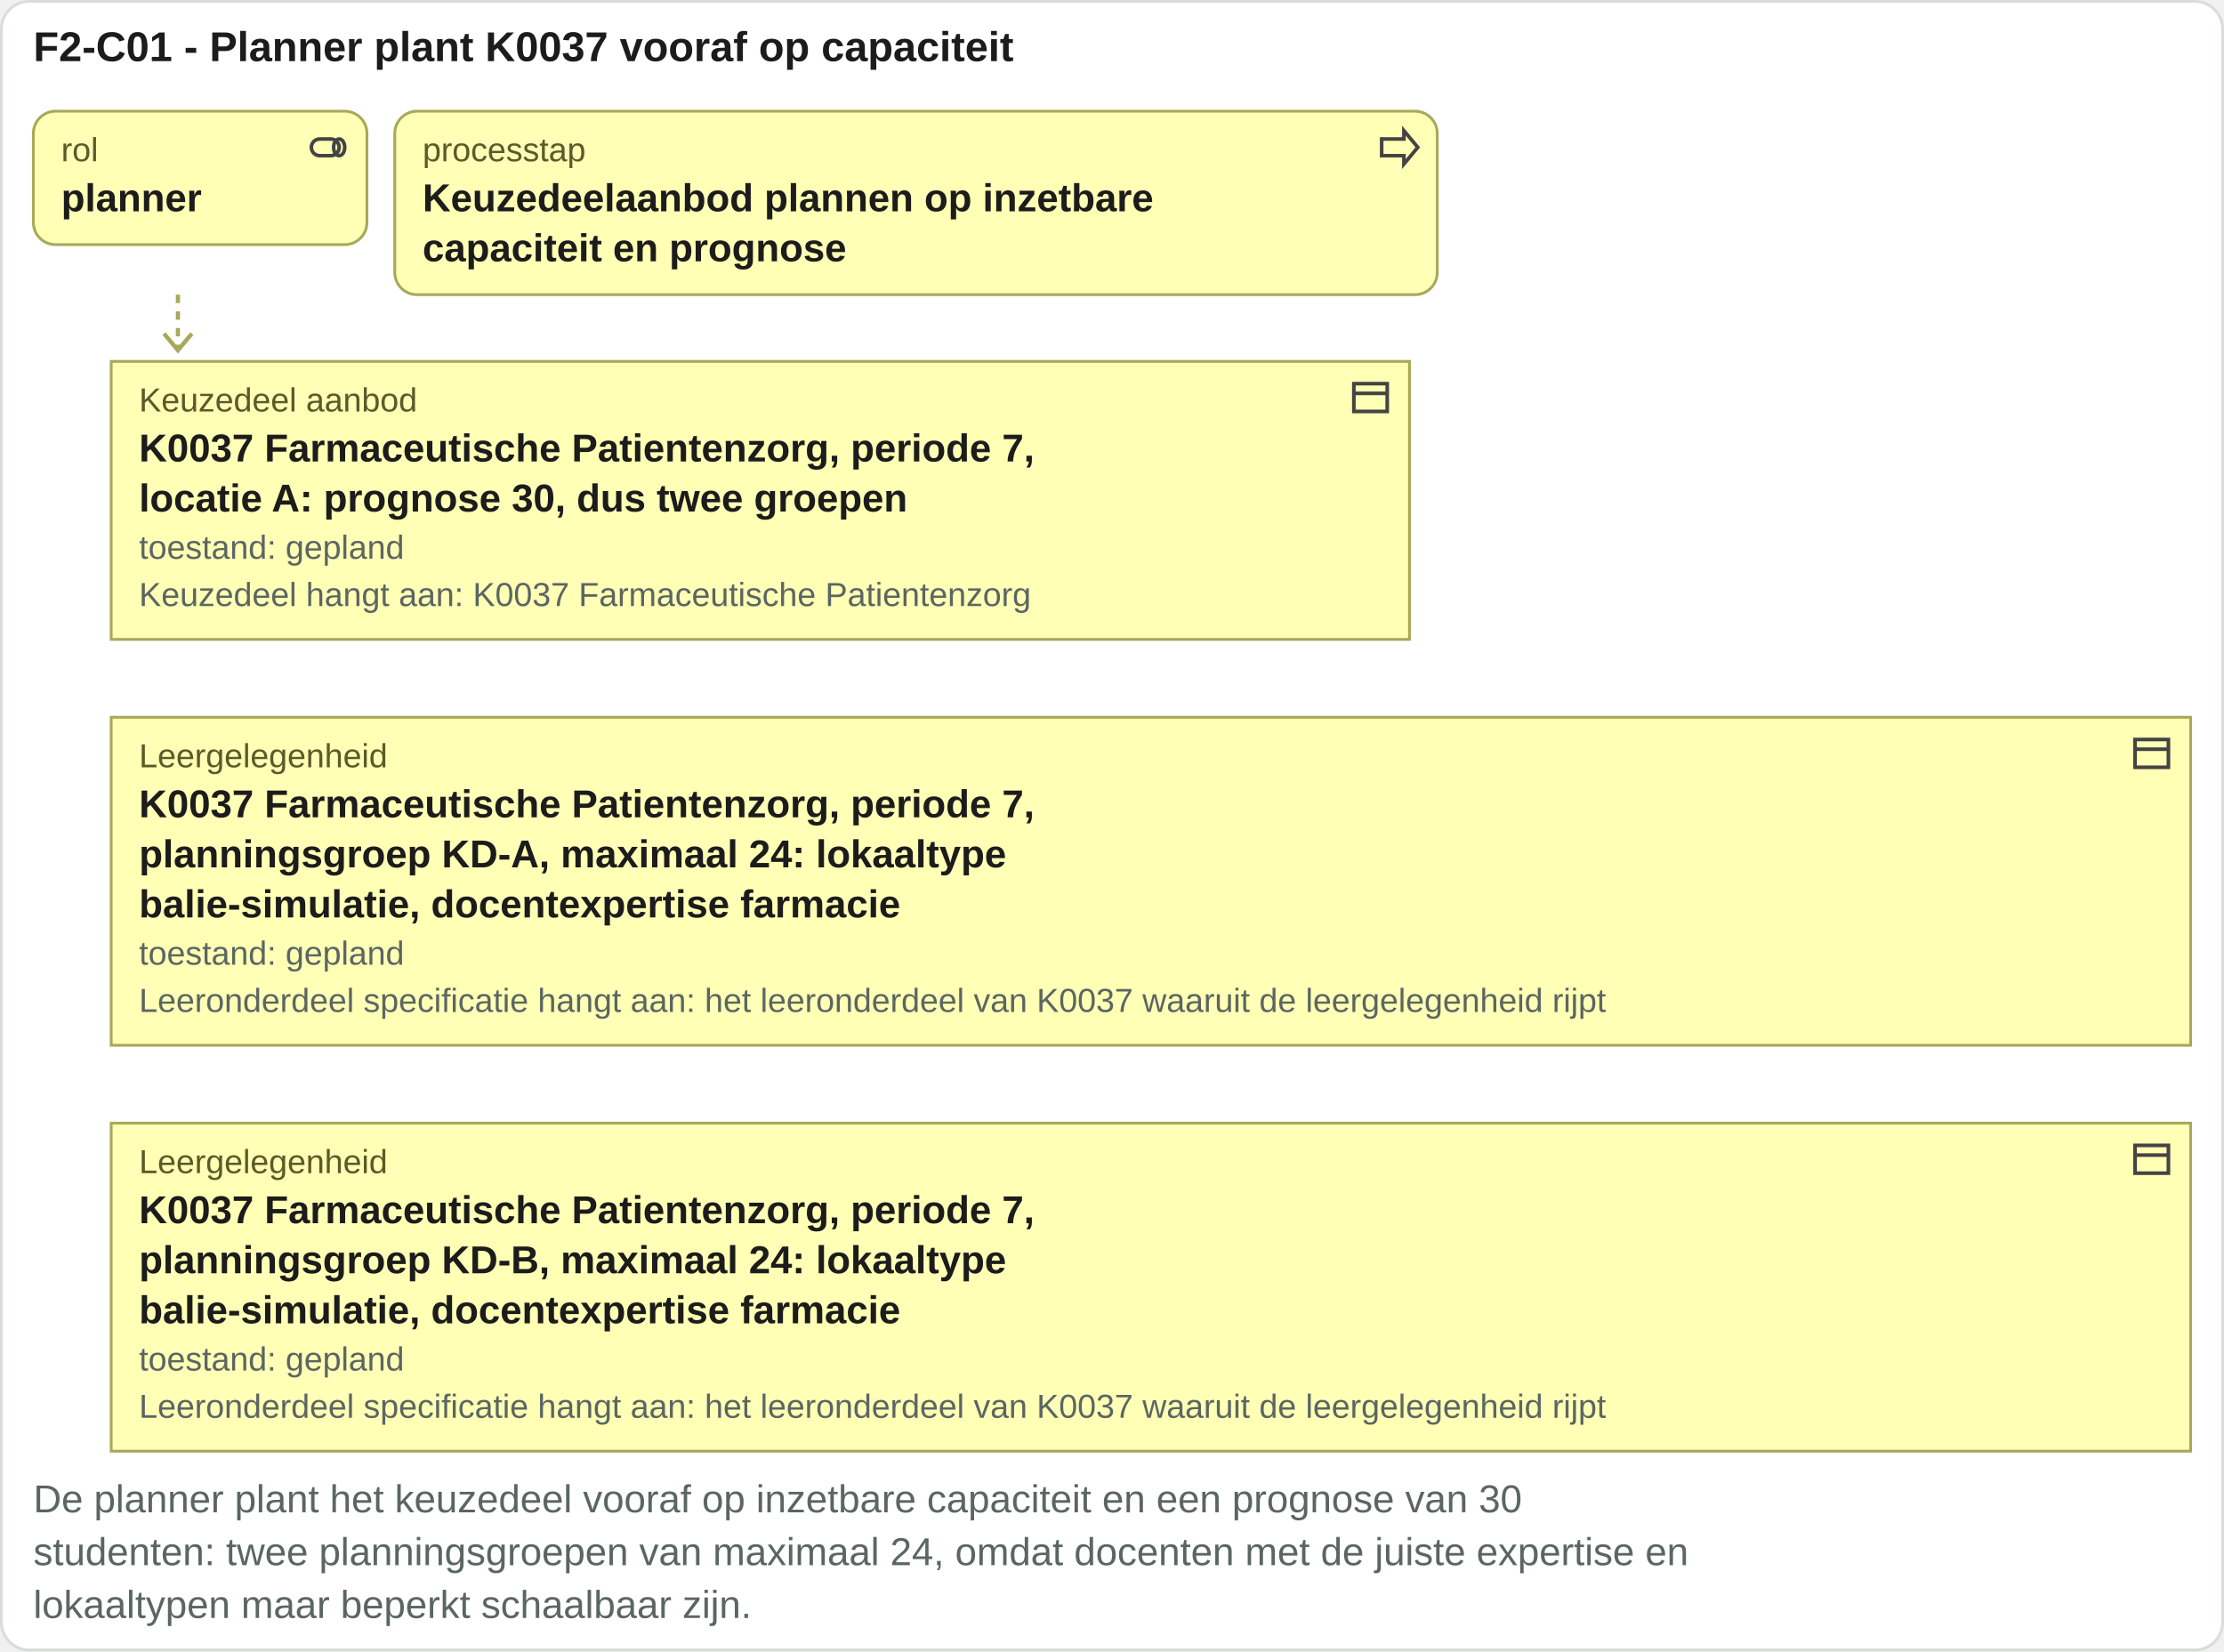
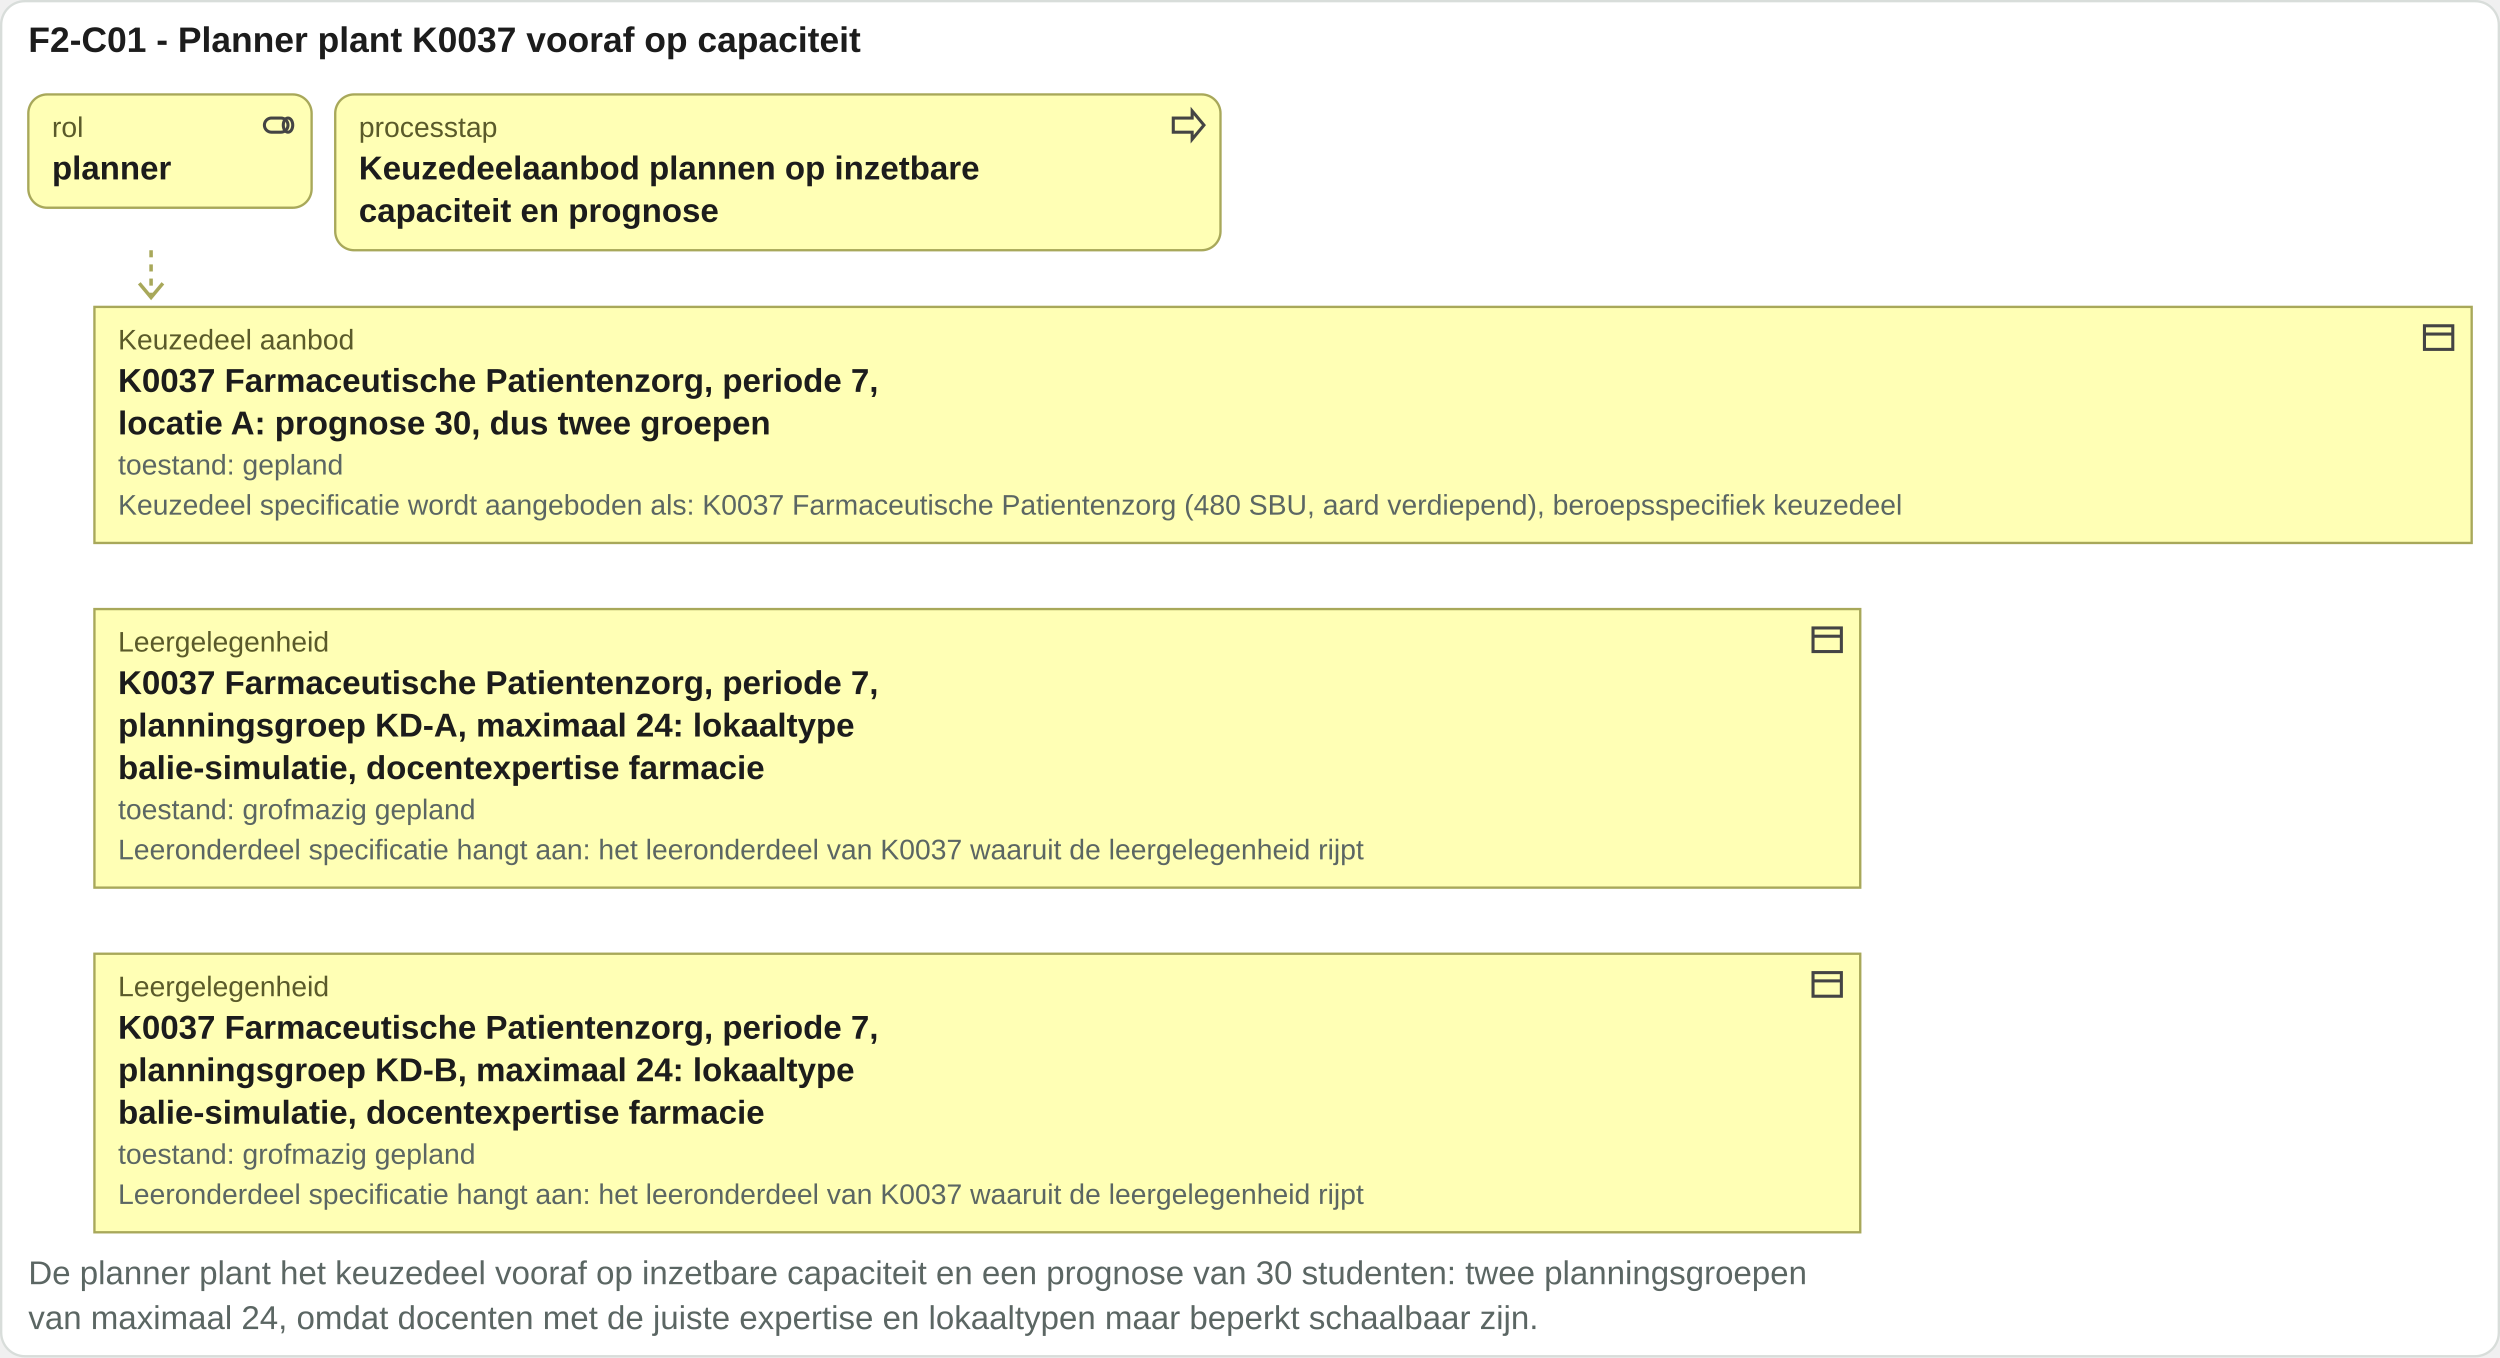
- <svg xmlns="http://www.w3.org/2000/svg" viewBox="0 0 800 594" width="800" height="594">
-   <rect x="0.5" y="0.5" width="799" height="593" rx="10" fill="#ffffff" stroke="#d8ddda" />
+ <svg xmlns="http://www.w3.org/2000/svg" viewBox="0 0 1059 575" width="1059" height="575">
+   <rect x="0.5" y="0.5" width="1058" height="574" rx="10" fill="#ffffff" stroke="#d8ddda" />
  <text x="12" y="22" font-family="Arial, Helvetica, sans-serif" font-size="15" font-weight="bold" fill="#1c1c1c" text-anchor="start">F2-C01 - Planner plant K0037 vooraf op capaciteit</text>
  <rect x="12" y="40" width="120" height="48" rx="8" fill="#ffffb5" stroke="#a8a85a" />
  <g transform="translate(110,45)" fill="none" stroke="#444" stroke-width="1.3">
    <rect x="2" y="5" width="10" height="6" rx="3" />
    <ellipse cx="12" cy="8" rx="2" ry="3" />
  </g>
  <text x="22" y="58" font-family="Arial, Helvetica, sans-serif" font-size="12" fill="#5a5a2a" text-anchor="start">rol</text>
  <text x="22" y="76" font-family="Arial, Helvetica, sans-serif" font-size="14" font-weight="bold" fill="#1c1c1c" text-anchor="start">planner</text>
  <rect x="142" y="40" width="375" height="66" rx="8" fill="#ffffb5" stroke="#a8a85a" />
  <g transform="translate(495,45)" fill="none" stroke="#444" stroke-width="1.3">
    <path d="M2 5h8V2l5 6-5 6v-3H2z" />
  </g>
  <text x="152" y="58" font-family="Arial, Helvetica, sans-serif" font-size="12" fill="#5a5a2a" text-anchor="start">processtap</text>
  <text x="152" y="76" font-family="Arial, Helvetica, sans-serif" font-size="14" font-weight="bold" fill="#1c1c1c" text-anchor="start">Keuzedeelaanbod plannen op inzetbare</text>
  <text x="152" y="94" font-family="Arial, Helvetica, sans-serif" font-size="14" font-weight="bold" fill="#1c1c1c" text-anchor="start">capaciteit en prognose</text>
  <path d="M64 106 V126" stroke="#a8a85a" stroke-width="1.5" stroke-dasharray="3 3" />
  <path d="M59 120 l5 6 5 -6" fill="none" stroke="#a8a85a" stroke-width="1.5" />
-   <rect x="40" y="130" width="467" height="100" rx="0" fill="#ffffb5" stroke="#a8a85a" />
-   <g transform="translate(485,135)" fill="none" stroke="#444" stroke-width="1.3">
+   <rect x="40" y="130" width="1007" height="100" rx="0" fill="#ffffb5" stroke="#a8a85a" />
+   <g transform="translate(1025,135)" fill="none" stroke="#444" stroke-width="1.3">
    <rect x="2" y="3" width="12" height="10" />
    <path d="M2 6.5h12" />
  </g>
  <text x="50" y="148" font-family="Arial, Helvetica, sans-serif" font-size="12" fill="#5a5a2a" text-anchor="start">Keuzedeel aanbod</text>
  <text x="50" y="166" font-family="Arial, Helvetica, sans-serif" font-size="14" font-weight="bold" fill="#1c1c1c" text-anchor="start">K0037 Farmaceutische Patientenzorg, periode 7,</text>
  <text x="50" y="184" font-family="Arial, Helvetica, sans-serif" font-size="14" font-weight="bold" fill="#1c1c1c" text-anchor="start">locatie A: prognose 30, dus twee groepen</text>
  <text x="50" y="201" font-family="Arial, Helvetica, sans-serif" font-size="12" fill="#5b6663" text-anchor="start">toestand: gepland</text>
-   <text x="50" y="218" font-family="Arial, Helvetica, sans-serif" font-size="12" fill="#5b6663" text-anchor="start">Keuzedeel hangt aan: K0037 Farmaceutische Patientenzorg</text>
+   <text x="50" y="218" font-family="Arial, Helvetica, sans-serif" font-size="12" fill="#5b6663" text-anchor="start">Keuzedeel specificatie wordt aangeboden als: K0037 Farmaceutische Patientenzorg (480 SBU, aard verdiepend), beroepsspecifiek keuzedeel</text>
  <rect x="40" y="258" width="748" height="118" rx="0" fill="#ffffb5" stroke="#a8a85a" />
  <g transform="translate(766,263)" fill="none" stroke="#444" stroke-width="1.3">
    <rect x="2" y="3" width="12" height="10" />
    <path d="M2 6.5h12" />
  </g>
  <text x="50" y="276" font-family="Arial, Helvetica, sans-serif" font-size="12" fill="#5a5a2a" text-anchor="start">Leergelegenheid</text>
  <text x="50" y="294" font-family="Arial, Helvetica, sans-serif" font-size="14" font-weight="bold" fill="#1c1c1c" text-anchor="start">K0037 Farmaceutische Patientenzorg, periode 7,</text>
  <text x="50" y="312" font-family="Arial, Helvetica, sans-serif" font-size="14" font-weight="bold" fill="#1c1c1c" text-anchor="start">planningsgroep KD-A, maximaal 24: lokaaltype</text>
  <text x="50" y="330" font-family="Arial, Helvetica, sans-serif" font-size="14" font-weight="bold" fill="#1c1c1c" text-anchor="start">balie-simulatie, docentexpertise farmacie</text>
-   <text x="50" y="347" font-family="Arial, Helvetica, sans-serif" font-size="12" fill="#5b6663" text-anchor="start">toestand: gepland</text>
+   <text x="50" y="347" font-family="Arial, Helvetica, sans-serif" font-size="12" fill="#5b6663" text-anchor="start">toestand: grofmazig gepland</text>
  <text x="50" y="364" font-family="Arial, Helvetica, sans-serif" font-size="12" fill="#5b6663" text-anchor="start">Leeronderdeel specificatie hangt aan: het leeronderdeel van K0037 waaruit de leergelegenheid rijpt</text>
  <rect x="40" y="404" width="748" height="118" rx="0" fill="#ffffb5" stroke="#a8a85a" />
  <g transform="translate(766,409)" fill="none" stroke="#444" stroke-width="1.3">
    <rect x="2" y="3" width="12" height="10" />
    <path d="M2 6.5h12" />
  </g>
  <text x="50" y="422" font-family="Arial, Helvetica, sans-serif" font-size="12" fill="#5a5a2a" text-anchor="start">Leergelegenheid</text>
  <text x="50" y="440" font-family="Arial, Helvetica, sans-serif" font-size="14" font-weight="bold" fill="#1c1c1c" text-anchor="start">K0037 Farmaceutische Patientenzorg, periode 7,</text>
  <text x="50" y="458" font-family="Arial, Helvetica, sans-serif" font-size="14" font-weight="bold" fill="#1c1c1c" text-anchor="start">planningsgroep KD-B, maximaal 24: lokaaltype</text>
  <text x="50" y="476" font-family="Arial, Helvetica, sans-serif" font-size="14" font-weight="bold" fill="#1c1c1c" text-anchor="start">balie-simulatie, docentexpertise farmacie</text>
-   <text x="50" y="493" font-family="Arial, Helvetica, sans-serif" font-size="12" fill="#5b6663" text-anchor="start">toestand: gepland</text>
+   <text x="50" y="493" font-family="Arial, Helvetica, sans-serif" font-size="12" fill="#5b6663" text-anchor="start">toestand: grofmazig gepland</text>
  <text x="50" y="510" font-family="Arial, Helvetica, sans-serif" font-size="12" fill="#5b6663" text-anchor="start">Leeronderdeel specificatie hangt aan: het leeronderdeel van K0037 waaruit de leergelegenheid rijpt</text>
-   <text x="12" y="544" font-family="Arial, Helvetica, sans-serif" font-size="14" fill="#5b6663" text-anchor="start">De planner plant het keuzedeel vooraf op inzetbare capaciteit en een prognose van 30</text>
-   <text x="12" y="563" font-family="Arial, Helvetica, sans-serif" font-size="14" fill="#5b6663" text-anchor="start">studenten: twee planningsgroepen van maximaal 24, omdat docenten met de juiste expertise en</text>
-   <text x="12" y="582" font-family="Arial, Helvetica, sans-serif" font-size="14" fill="#5b6663" text-anchor="start">lokaaltypen maar beperkt schaalbaar zijn.</text>
+   <text x="12" y="544" font-family="Arial, Helvetica, sans-serif" font-size="14" fill="#5b6663" text-anchor="start">De planner plant het keuzedeel vooraf op inzetbare capaciteit en een prognose van 30 studenten: twee planningsgroepen</text>
+   <text x="12" y="563" font-family="Arial, Helvetica, sans-serif" font-size="14" fill="#5b6663" text-anchor="start">van maximaal 24, omdat docenten met de juiste expertise en lokaaltypen maar beperkt schaalbaar zijn.</text>
</svg>
